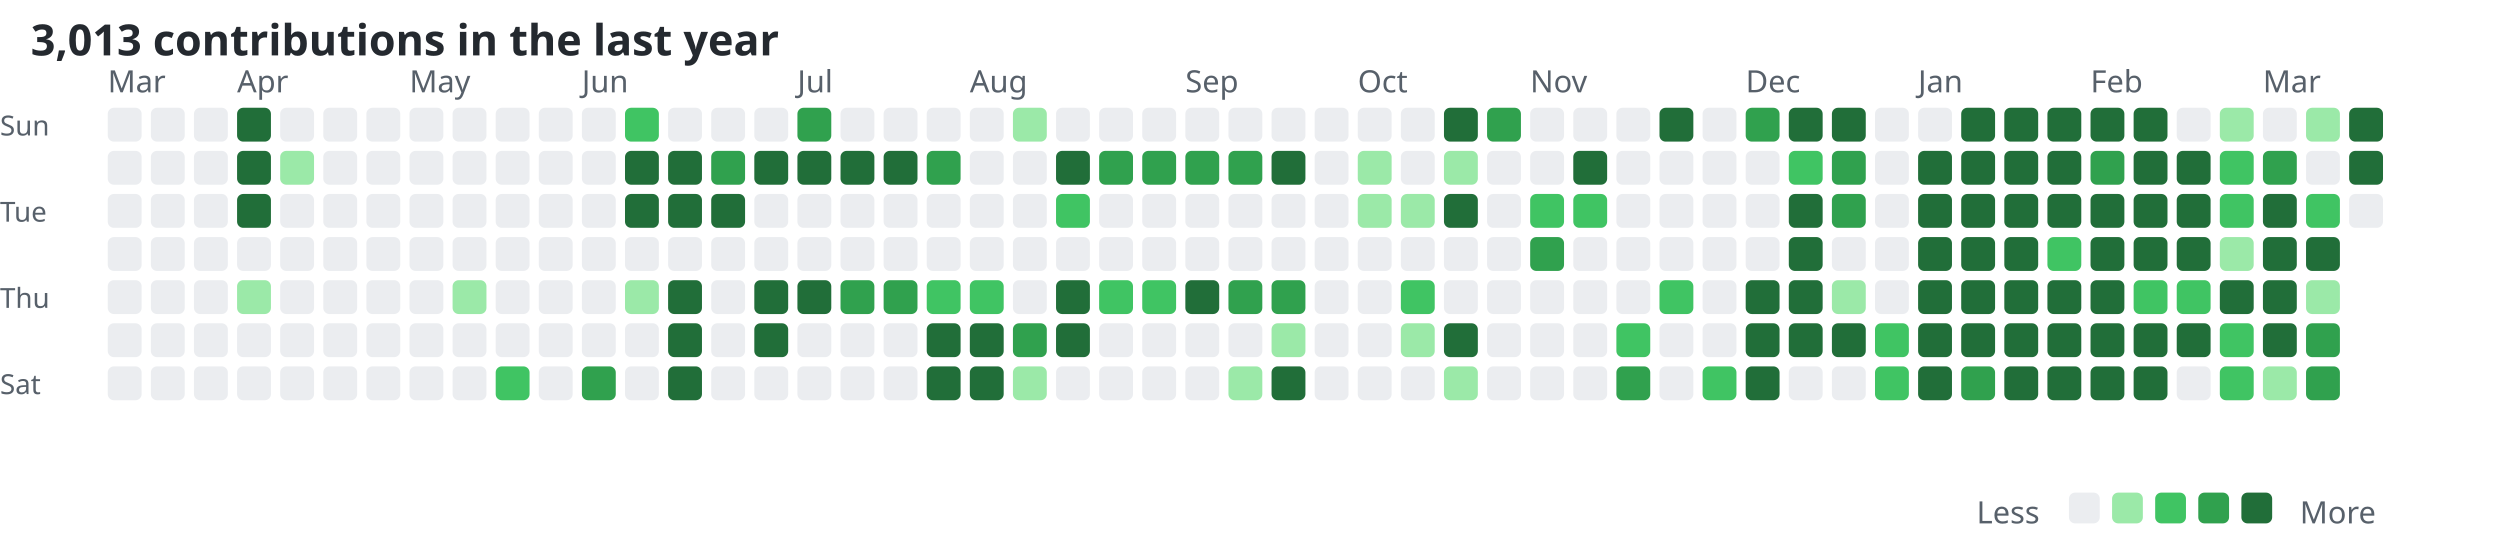
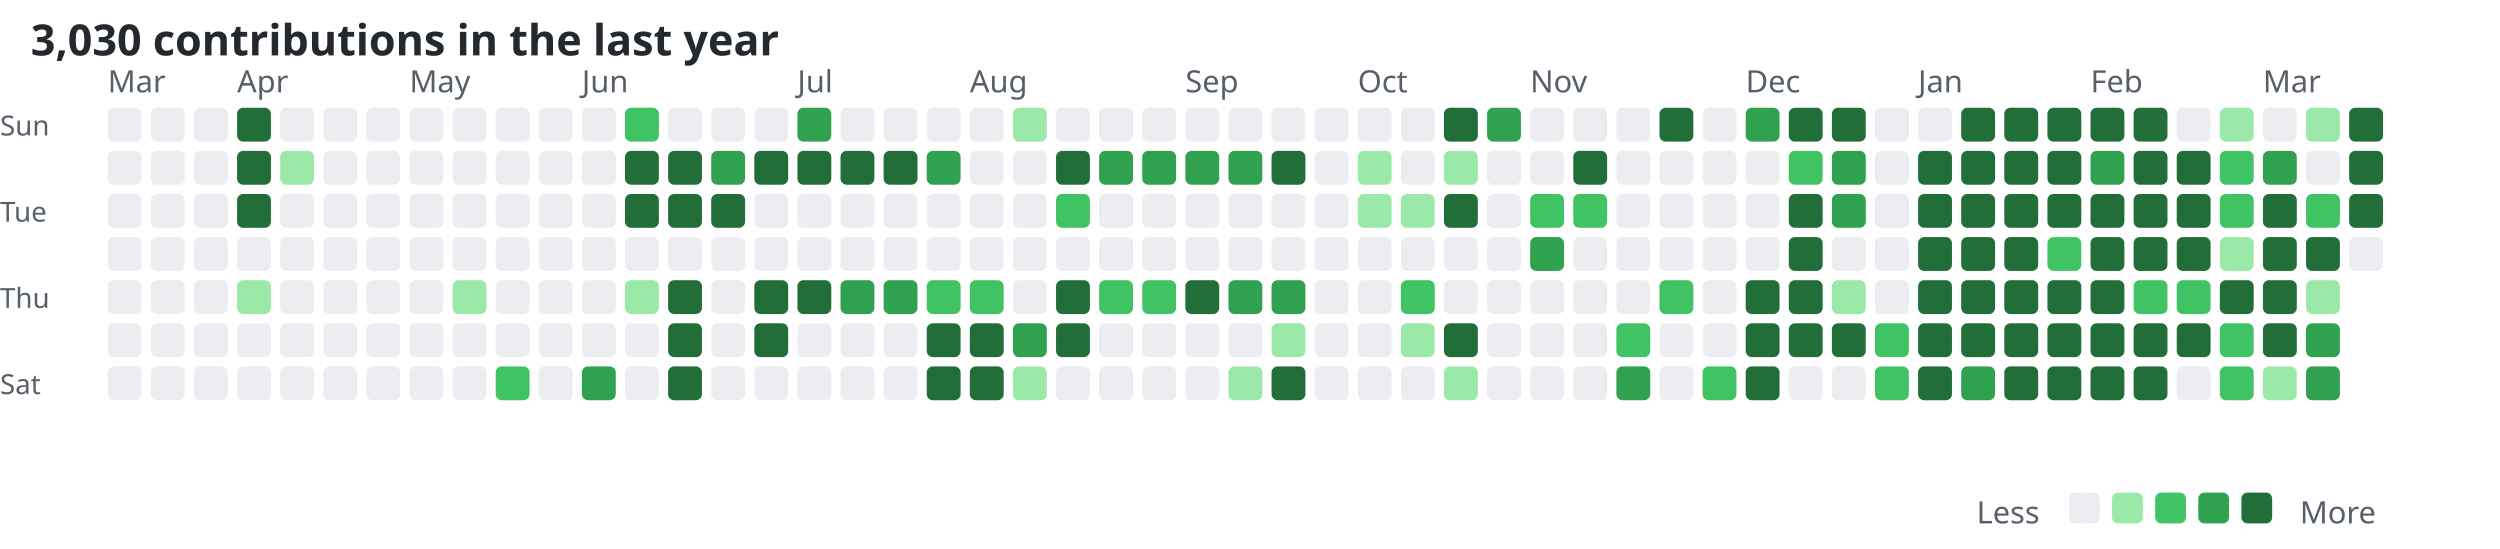
<svg xmlns="http://www.w3.org/2000/svg" width="812" height="178" viewBox="0 0 812 178">
  <style>
    .title { font: 600 14px 'Segoe UI', sans-serif; fill: #24292f; }
    .month { font: 400 10px 'Segoe UI', sans-serif; fill: #57606a; }
    .legend { font: 400 10px 'Segoe UI', sans-serif; fill: #57606a; }
    .day { font: 400 9px 'Segoe UI', sans-serif; fill: #57606a; }
  </style>
-   <text x="10" y="18" class="title">3,013 contributions in the last year</text>
+   <text x="10" y="18" class="title">3,030 contributions in the last year</text>
  <text x="35" y="30" class="month">Mar</text>
  <text x="77" y="30" class="month">Apr</text>
  <text x="133" y="30" class="month">May</text>
  <text x="189" y="30" class="month">Jun</text>
  <text x="259" y="30" class="month">Jul</text>
  <text x="315" y="30" class="month">Aug</text>
  <text x="385" y="30" class="month">Sep</text>
  <text x="441" y="30" class="month">Oct</text>
  <text x="497" y="30" class="month">Nov</text>
  <text x="567" y="30" class="month">Dec</text>
  <text x="623" y="30" class="month">Jan</text>
  <text x="679" y="30" class="month">Feb</text>
  <text x="735" y="30" class="month">Mar</text>
  <text x="0" y="44" class="day">Sun</text>
  <text x="0" y="72" class="day">Tue</text>
  <text x="0" y="100" class="day">Thu</text>
  <text x="0" y="128" class="day">Sat</text>
  <rect x="35" y="35" width="11" height="11" rx="2" ry="2" fill="#ebedf0" />
  <rect x="35" y="49" width="11" height="11" rx="2" ry="2" fill="#ebedf0" />
  <rect x="35" y="63" width="11" height="11" rx="2" ry="2" fill="#ebedf0" />
  <rect x="35" y="77" width="11" height="11" rx="2" ry="2" fill="#ebedf0" />
  <rect x="35" y="91" width="11" height="11" rx="2" ry="2" fill="#ebedf0" />
  <rect x="35" y="105" width="11" height="11" rx="2" ry="2" fill="#ebedf0" />
  <rect x="35" y="119" width="11" height="11" rx="2" ry="2" fill="#ebedf0" />
  <rect x="49" y="35" width="11" height="11" rx="2" ry="2" fill="#ebedf0" />
  <rect x="49" y="49" width="11" height="11" rx="2" ry="2" fill="#ebedf0" />
  <rect x="49" y="63" width="11" height="11" rx="2" ry="2" fill="#ebedf0" />
  <rect x="49" y="77" width="11" height="11" rx="2" ry="2" fill="#ebedf0" />
  <rect x="49" y="91" width="11" height="11" rx="2" ry="2" fill="#ebedf0" />
  <rect x="49" y="105" width="11" height="11" rx="2" ry="2" fill="#ebedf0" />
  <rect x="49" y="119" width="11" height="11" rx="2" ry="2" fill="#ebedf0" />
  <rect x="63" y="35" width="11" height="11" rx="2" ry="2" fill="#ebedf0" />
  <rect x="63" y="49" width="11" height="11" rx="2" ry="2" fill="#ebedf0" />
  <rect x="63" y="63" width="11" height="11" rx="2" ry="2" fill="#ebedf0" />
  <rect x="63" y="77" width="11" height="11" rx="2" ry="2" fill="#ebedf0" />
  <rect x="63" y="91" width="11" height="11" rx="2" ry="2" fill="#ebedf0" />
  <rect x="63" y="105" width="11" height="11" rx="2" ry="2" fill="#ebedf0" />
  <rect x="63" y="119" width="11" height="11" rx="2" ry="2" fill="#ebedf0" />
  <rect x="77" y="35" width="11" height="11" rx="2" ry="2" fill="#216e39" />
  <rect x="77" y="49" width="11" height="11" rx="2" ry="2" fill="#216e39" />
  <rect x="77" y="63" width="11" height="11" rx="2" ry="2" fill="#216e39" />
  <rect x="77" y="77" width="11" height="11" rx="2" ry="2" fill="#ebedf0" />
  <rect x="77" y="91" width="11" height="11" rx="2" ry="2" fill="#9be9a8" />
  <rect x="77" y="105" width="11" height="11" rx="2" ry="2" fill="#ebedf0" />
  <rect x="77" y="119" width="11" height="11" rx="2" ry="2" fill="#ebedf0" />
  <rect x="91" y="35" width="11" height="11" rx="2" ry="2" fill="#ebedf0" />
  <rect x="91" y="49" width="11" height="11" rx="2" ry="2" fill="#9be9a8" />
  <rect x="91" y="63" width="11" height="11" rx="2" ry="2" fill="#ebedf0" />
  <rect x="91" y="77" width="11" height="11" rx="2" ry="2" fill="#ebedf0" />
  <rect x="91" y="91" width="11" height="11" rx="2" ry="2" fill="#ebedf0" />
  <rect x="91" y="105" width="11" height="11" rx="2" ry="2" fill="#ebedf0" />
  <rect x="91" y="119" width="11" height="11" rx="2" ry="2" fill="#ebedf0" />
  <rect x="105" y="35" width="11" height="11" rx="2" ry="2" fill="#ebedf0" />
  <rect x="105" y="49" width="11" height="11" rx="2" ry="2" fill="#ebedf0" />
  <rect x="105" y="63" width="11" height="11" rx="2" ry="2" fill="#ebedf0" />
  <rect x="105" y="77" width="11" height="11" rx="2" ry="2" fill="#ebedf0" />
  <rect x="105" y="91" width="11" height="11" rx="2" ry="2" fill="#ebedf0" />
  <rect x="105" y="105" width="11" height="11" rx="2" ry="2" fill="#ebedf0" />
  <rect x="105" y="119" width="11" height="11" rx="2" ry="2" fill="#ebedf0" />
  <rect x="119" y="35" width="11" height="11" rx="2" ry="2" fill="#ebedf0" />
  <rect x="119" y="49" width="11" height="11" rx="2" ry="2" fill="#ebedf0" />
  <rect x="119" y="63" width="11" height="11" rx="2" ry="2" fill="#ebedf0" />
  <rect x="119" y="77" width="11" height="11" rx="2" ry="2" fill="#ebedf0" />
  <rect x="119" y="91" width="11" height="11" rx="2" ry="2" fill="#ebedf0" />
  <rect x="119" y="105" width="11" height="11" rx="2" ry="2" fill="#ebedf0" />
  <rect x="119" y="119" width="11" height="11" rx="2" ry="2" fill="#ebedf0" />
  <rect x="133" y="35" width="11" height="11" rx="2" ry="2" fill="#ebedf0" />
  <rect x="133" y="49" width="11" height="11" rx="2" ry="2" fill="#ebedf0" />
  <rect x="133" y="63" width="11" height="11" rx="2" ry="2" fill="#ebedf0" />
  <rect x="133" y="77" width="11" height="11" rx="2" ry="2" fill="#ebedf0" />
  <rect x="133" y="91" width="11" height="11" rx="2" ry="2" fill="#ebedf0" />
  <rect x="133" y="105" width="11" height="11" rx="2" ry="2" fill="#ebedf0" />
  <rect x="133" y="119" width="11" height="11" rx="2" ry="2" fill="#ebedf0" />
  <rect x="147" y="35" width="11" height="11" rx="2" ry="2" fill="#ebedf0" />
  <rect x="147" y="49" width="11" height="11" rx="2" ry="2" fill="#ebedf0" />
  <rect x="147" y="63" width="11" height="11" rx="2" ry="2" fill="#ebedf0" />
  <rect x="147" y="77" width="11" height="11" rx="2" ry="2" fill="#ebedf0" />
  <rect x="147" y="91" width="11" height="11" rx="2" ry="2" fill="#9be9a8" />
  <rect x="147" y="105" width="11" height="11" rx="2" ry="2" fill="#ebedf0" />
  <rect x="147" y="119" width="11" height="11" rx="2" ry="2" fill="#ebedf0" />
  <rect x="161" y="35" width="11" height="11" rx="2" ry="2" fill="#ebedf0" />
  <rect x="161" y="49" width="11" height="11" rx="2" ry="2" fill="#ebedf0" />
  <rect x="161" y="63" width="11" height="11" rx="2" ry="2" fill="#ebedf0" />
  <rect x="161" y="77" width="11" height="11" rx="2" ry="2" fill="#ebedf0" />
  <rect x="161" y="91" width="11" height="11" rx="2" ry="2" fill="#ebedf0" />
  <rect x="161" y="105" width="11" height="11" rx="2" ry="2" fill="#ebedf0" />
  <rect x="161" y="119" width="11" height="11" rx="2" ry="2" fill="#40c463" />
  <rect x="175" y="35" width="11" height="11" rx="2" ry="2" fill="#ebedf0" />
  <rect x="175" y="49" width="11" height="11" rx="2" ry="2" fill="#ebedf0" />
  <rect x="175" y="63" width="11" height="11" rx="2" ry="2" fill="#ebedf0" />
  <rect x="175" y="77" width="11" height="11" rx="2" ry="2" fill="#ebedf0" />
  <rect x="175" y="91" width="11" height="11" rx="2" ry="2" fill="#ebedf0" />
  <rect x="175" y="105" width="11" height="11" rx="2" ry="2" fill="#ebedf0" />
  <rect x="175" y="119" width="11" height="11" rx="2" ry="2" fill="#ebedf0" />
  <rect x="189" y="35" width="11" height="11" rx="2" ry="2" fill="#ebedf0" />
  <rect x="189" y="49" width="11" height="11" rx="2" ry="2" fill="#ebedf0" />
  <rect x="189" y="63" width="11" height="11" rx="2" ry="2" fill="#ebedf0" />
  <rect x="189" y="77" width="11" height="11" rx="2" ry="2" fill="#ebedf0" />
  <rect x="189" y="91" width="11" height="11" rx="2" ry="2" fill="#ebedf0" />
  <rect x="189" y="105" width="11" height="11" rx="2" ry="2" fill="#ebedf0" />
  <rect x="189" y="119" width="11" height="11" rx="2" ry="2" fill="#30a14e" />
  <rect x="203" y="35" width="11" height="11" rx="2" ry="2" fill="#40c463" />
  <rect x="203" y="49" width="11" height="11" rx="2" ry="2" fill="#216e39" />
  <rect x="203" y="63" width="11" height="11" rx="2" ry="2" fill="#216e39" />
  <rect x="203" y="77" width="11" height="11" rx="2" ry="2" fill="#ebedf0" />
  <rect x="203" y="91" width="11" height="11" rx="2" ry="2" fill="#9be9a8" />
  <rect x="203" y="105" width="11" height="11" rx="2" ry="2" fill="#ebedf0" />
  <rect x="203" y="119" width="11" height="11" rx="2" ry="2" fill="#ebedf0" />
  <rect x="217" y="35" width="11" height="11" rx="2" ry="2" fill="#ebedf0" />
  <rect x="217" y="49" width="11" height="11" rx="2" ry="2" fill="#216e39" />
  <rect x="217" y="63" width="11" height="11" rx="2" ry="2" fill="#216e39" />
  <rect x="217" y="77" width="11" height="11" rx="2" ry="2" fill="#ebedf0" />
  <rect x="217" y="91" width="11" height="11" rx="2" ry="2" fill="#216e39" />
  <rect x="217" y="105" width="11" height="11" rx="2" ry="2" fill="#216e39" />
  <rect x="217" y="119" width="11" height="11" rx="2" ry="2" fill="#216e39" />
  <rect x="231" y="35" width="11" height="11" rx="2" ry="2" fill="#ebedf0" />
  <rect x="231" y="49" width="11" height="11" rx="2" ry="2" fill="#30a14e" />
  <rect x="231" y="63" width="11" height="11" rx="2" ry="2" fill="#216e39" />
  <rect x="231" y="77" width="11" height="11" rx="2" ry="2" fill="#ebedf0" />
  <rect x="231" y="91" width="11" height="11" rx="2" ry="2" fill="#ebedf0" />
  <rect x="231" y="105" width="11" height="11" rx="2" ry="2" fill="#ebedf0" />
  <rect x="231" y="119" width="11" height="11" rx="2" ry="2" fill="#ebedf0" />
  <rect x="245" y="35" width="11" height="11" rx="2" ry="2" fill="#ebedf0" />
  <rect x="245" y="49" width="11" height="11" rx="2" ry="2" fill="#216e39" />
  <rect x="245" y="63" width="11" height="11" rx="2" ry="2" fill="#ebedf0" />
  <rect x="245" y="77" width="11" height="11" rx="2" ry="2" fill="#ebedf0" />
  <rect x="245" y="91" width="11" height="11" rx="2" ry="2" fill="#216e39" />
  <rect x="245" y="105" width="11" height="11" rx="2" ry="2" fill="#216e39" />
  <rect x="245" y="119" width="11" height="11" rx="2" ry="2" fill="#ebedf0" />
  <rect x="259" y="35" width="11" height="11" rx="2" ry="2" fill="#30a14e" />
  <rect x="259" y="49" width="11" height="11" rx="2" ry="2" fill="#216e39" />
  <rect x="259" y="63" width="11" height="11" rx="2" ry="2" fill="#ebedf0" />
  <rect x="259" y="77" width="11" height="11" rx="2" ry="2" fill="#ebedf0" />
  <rect x="259" y="91" width="11" height="11" rx="2" ry="2" fill="#216e39" />
  <rect x="259" y="105" width="11" height="11" rx="2" ry="2" fill="#ebedf0" />
  <rect x="259" y="119" width="11" height="11" rx="2" ry="2" fill="#ebedf0" />
  <rect x="273" y="35" width="11" height="11" rx="2" ry="2" fill="#ebedf0" />
  <rect x="273" y="49" width="11" height="11" rx="2" ry="2" fill="#216e39" />
  <rect x="273" y="63" width="11" height="11" rx="2" ry="2" fill="#ebedf0" />
  <rect x="273" y="77" width="11" height="11" rx="2" ry="2" fill="#ebedf0" />
  <rect x="273" y="91" width="11" height="11" rx="2" ry="2" fill="#30a14e" />
  <rect x="273" y="105" width="11" height="11" rx="2" ry="2" fill="#ebedf0" />
  <rect x="273" y="119" width="11" height="11" rx="2" ry="2" fill="#ebedf0" />
  <rect x="287" y="35" width="11" height="11" rx="2" ry="2" fill="#ebedf0" />
  <rect x="287" y="49" width="11" height="11" rx="2" ry="2" fill="#216e39" />
  <rect x="287" y="63" width="11" height="11" rx="2" ry="2" fill="#ebedf0" />
  <rect x="287" y="77" width="11" height="11" rx="2" ry="2" fill="#ebedf0" />
  <rect x="287" y="91" width="11" height="11" rx="2" ry="2" fill="#30a14e" />
  <rect x="287" y="105" width="11" height="11" rx="2" ry="2" fill="#ebedf0" />
  <rect x="287" y="119" width="11" height="11" rx="2" ry="2" fill="#ebedf0" />
  <rect x="301" y="35" width="11" height="11" rx="2" ry="2" fill="#ebedf0" />
  <rect x="301" y="49" width="11" height="11" rx="2" ry="2" fill="#30a14e" />
  <rect x="301" y="63" width="11" height="11" rx="2" ry="2" fill="#ebedf0" />
  <rect x="301" y="77" width="11" height="11" rx="2" ry="2" fill="#ebedf0" />
  <rect x="301" y="91" width="11" height="11" rx="2" ry="2" fill="#40c463" />
  <rect x="301" y="105" width="11" height="11" rx="2" ry="2" fill="#216e39" />
  <rect x="301" y="119" width="11" height="11" rx="2" ry="2" fill="#216e39" />
  <rect x="315" y="35" width="11" height="11" rx="2" ry="2" fill="#ebedf0" />
  <rect x="315" y="49" width="11" height="11" rx="2" ry="2" fill="#ebedf0" />
  <rect x="315" y="63" width="11" height="11" rx="2" ry="2" fill="#ebedf0" />
  <rect x="315" y="77" width="11" height="11" rx="2" ry="2" fill="#ebedf0" />
  <rect x="315" y="91" width="11" height="11" rx="2" ry="2" fill="#40c463" />
  <rect x="315" y="105" width="11" height="11" rx="2" ry="2" fill="#216e39" />
  <rect x="315" y="119" width="11" height="11" rx="2" ry="2" fill="#216e39" />
  <rect x="329" y="35" width="11" height="11" rx="2" ry="2" fill="#9be9a8" />
  <rect x="329" y="49" width="11" height="11" rx="2" ry="2" fill="#ebedf0" />
  <rect x="329" y="63" width="11" height="11" rx="2" ry="2" fill="#ebedf0" />
  <rect x="329" y="77" width="11" height="11" rx="2" ry="2" fill="#ebedf0" />
  <rect x="329" y="91" width="11" height="11" rx="2" ry="2" fill="#ebedf0" />
  <rect x="329" y="105" width="11" height="11" rx="2" ry="2" fill="#30a14e" />
  <rect x="329" y="119" width="11" height="11" rx="2" ry="2" fill="#9be9a8" />
  <rect x="343" y="35" width="11" height="11" rx="2" ry="2" fill="#ebedf0" />
  <rect x="343" y="49" width="11" height="11" rx="2" ry="2" fill="#216e39" />
  <rect x="343" y="63" width="11" height="11" rx="2" ry="2" fill="#40c463" />
  <rect x="343" y="77" width="11" height="11" rx="2" ry="2" fill="#ebedf0" />
  <rect x="343" y="91" width="11" height="11" rx="2" ry="2" fill="#216e39" />
  <rect x="343" y="105" width="11" height="11" rx="2" ry="2" fill="#216e39" />
  <rect x="343" y="119" width="11" height="11" rx="2" ry="2" fill="#ebedf0" />
  <rect x="357" y="35" width="11" height="11" rx="2" ry="2" fill="#ebedf0" />
  <rect x="357" y="49" width="11" height="11" rx="2" ry="2" fill="#30a14e" />
  <rect x="357" y="63" width="11" height="11" rx="2" ry="2" fill="#ebedf0" />
  <rect x="357" y="77" width="11" height="11" rx="2" ry="2" fill="#ebedf0" />
  <rect x="357" y="91" width="11" height="11" rx="2" ry="2" fill="#40c463" />
  <rect x="357" y="105" width="11" height="11" rx="2" ry="2" fill="#ebedf0" />
  <rect x="357" y="119" width="11" height="11" rx="2" ry="2" fill="#ebedf0" />
  <rect x="371" y="35" width="11" height="11" rx="2" ry="2" fill="#ebedf0" />
  <rect x="371" y="49" width="11" height="11" rx="2" ry="2" fill="#30a14e" />
  <rect x="371" y="63" width="11" height="11" rx="2" ry="2" fill="#ebedf0" />
  <rect x="371" y="77" width="11" height="11" rx="2" ry="2" fill="#ebedf0" />
  <rect x="371" y="91" width="11" height="11" rx="2" ry="2" fill="#40c463" />
  <rect x="371" y="105" width="11" height="11" rx="2" ry="2" fill="#ebedf0" />
  <rect x="371" y="119" width="11" height="11" rx="2" ry="2" fill="#ebedf0" />
  <rect x="385" y="35" width="11" height="11" rx="2" ry="2" fill="#ebedf0" />
  <rect x="385" y="49" width="11" height="11" rx="2" ry="2" fill="#30a14e" />
  <rect x="385" y="63" width="11" height="11" rx="2" ry="2" fill="#ebedf0" />
  <rect x="385" y="77" width="11" height="11" rx="2" ry="2" fill="#ebedf0" />
  <rect x="385" y="91" width="11" height="11" rx="2" ry="2" fill="#216e39" />
  <rect x="385" y="105" width="11" height="11" rx="2" ry="2" fill="#ebedf0" />
  <rect x="385" y="119" width="11" height="11" rx="2" ry="2" fill="#ebedf0" />
  <rect x="399" y="35" width="11" height="11" rx="2" ry="2" fill="#ebedf0" />
  <rect x="399" y="49" width="11" height="11" rx="2" ry="2" fill="#30a14e" />
  <rect x="399" y="63" width="11" height="11" rx="2" ry="2" fill="#ebedf0" />
  <rect x="399" y="77" width="11" height="11" rx="2" ry="2" fill="#ebedf0" />
  <rect x="399" y="91" width="11" height="11" rx="2" ry="2" fill="#30a14e" />
  <rect x="399" y="105" width="11" height="11" rx="2" ry="2" fill="#ebedf0" />
  <rect x="399" y="119" width="11" height="11" rx="2" ry="2" fill="#9be9a8" />
  <rect x="413" y="35" width="11" height="11" rx="2" ry="2" fill="#ebedf0" />
  <rect x="413" y="49" width="11" height="11" rx="2" ry="2" fill="#216e39" />
  <rect x="413" y="63" width="11" height="11" rx="2" ry="2" fill="#ebedf0" />
  <rect x="413" y="77" width="11" height="11" rx="2" ry="2" fill="#ebedf0" />
  <rect x="413" y="91" width="11" height="11" rx="2" ry="2" fill="#30a14e" />
  <rect x="413" y="105" width="11" height="11" rx="2" ry="2" fill="#9be9a8" />
  <rect x="413" y="119" width="11" height="11" rx="2" ry="2" fill="#216e39" />
  <rect x="427" y="35" width="11" height="11" rx="2" ry="2" fill="#ebedf0" />
  <rect x="427" y="49" width="11" height="11" rx="2" ry="2" fill="#ebedf0" />
  <rect x="427" y="63" width="11" height="11" rx="2" ry="2" fill="#ebedf0" />
  <rect x="427" y="77" width="11" height="11" rx="2" ry="2" fill="#ebedf0" />
  <rect x="427" y="91" width="11" height="11" rx="2" ry="2" fill="#ebedf0" />
  <rect x="427" y="105" width="11" height="11" rx="2" ry="2" fill="#ebedf0" />
  <rect x="427" y="119" width="11" height="11" rx="2" ry="2" fill="#ebedf0" />
  <rect x="441" y="35" width="11" height="11" rx="2" ry="2" fill="#ebedf0" />
  <rect x="441" y="49" width="11" height="11" rx="2" ry="2" fill="#9be9a8" />
  <rect x="441" y="63" width="11" height="11" rx="2" ry="2" fill="#9be9a8" />
  <rect x="441" y="77" width="11" height="11" rx="2" ry="2" fill="#ebedf0" />
  <rect x="441" y="91" width="11" height="11" rx="2" ry="2" fill="#ebedf0" />
  <rect x="441" y="105" width="11" height="11" rx="2" ry="2" fill="#ebedf0" />
  <rect x="441" y="119" width="11" height="11" rx="2" ry="2" fill="#ebedf0" />
  <rect x="455" y="35" width="11" height="11" rx="2" ry="2" fill="#ebedf0" />
  <rect x="455" y="49" width="11" height="11" rx="2" ry="2" fill="#ebedf0" />
  <rect x="455" y="63" width="11" height="11" rx="2" ry="2" fill="#9be9a8" />
  <rect x="455" y="77" width="11" height="11" rx="2" ry="2" fill="#ebedf0" />
  <rect x="455" y="91" width="11" height="11" rx="2" ry="2" fill="#40c463" />
  <rect x="455" y="105" width="11" height="11" rx="2" ry="2" fill="#9be9a8" />
  <rect x="455" y="119" width="11" height="11" rx="2" ry="2" fill="#ebedf0" />
  <rect x="469" y="35" width="11" height="11" rx="2" ry="2" fill="#216e39" />
  <rect x="469" y="49" width="11" height="11" rx="2" ry="2" fill="#9be9a8" />
  <rect x="469" y="63" width="11" height="11" rx="2" ry="2" fill="#216e39" />
  <rect x="469" y="77" width="11" height="11" rx="2" ry="2" fill="#ebedf0" />
  <rect x="469" y="91" width="11" height="11" rx="2" ry="2" fill="#ebedf0" />
  <rect x="469" y="105" width="11" height="11" rx="2" ry="2" fill="#216e39" />
  <rect x="469" y="119" width="11" height="11" rx="2" ry="2" fill="#9be9a8" />
  <rect x="483" y="35" width="11" height="11" rx="2" ry="2" fill="#30a14e" />
  <rect x="483" y="49" width="11" height="11" rx="2" ry="2" fill="#ebedf0" />
  <rect x="483" y="63" width="11" height="11" rx="2" ry="2" fill="#ebedf0" />
  <rect x="483" y="77" width="11" height="11" rx="2" ry="2" fill="#ebedf0" />
  <rect x="483" y="91" width="11" height="11" rx="2" ry="2" fill="#ebedf0" />
  <rect x="483" y="105" width="11" height="11" rx="2" ry="2" fill="#ebedf0" />
  <rect x="483" y="119" width="11" height="11" rx="2" ry="2" fill="#ebedf0" />
  <rect x="497" y="35" width="11" height="11" rx="2" ry="2" fill="#ebedf0" />
  <rect x="497" y="49" width="11" height="11" rx="2" ry="2" fill="#ebedf0" />
  <rect x="497" y="63" width="11" height="11" rx="2" ry="2" fill="#40c463" />
  <rect x="497" y="77" width="11" height="11" rx="2" ry="2" fill="#30a14e" />
  <rect x="497" y="91" width="11" height="11" rx="2" ry="2" fill="#ebedf0" />
  <rect x="497" y="105" width="11" height="11" rx="2" ry="2" fill="#ebedf0" />
  <rect x="497" y="119" width="11" height="11" rx="2" ry="2" fill="#ebedf0" />
  <rect x="511" y="35" width="11" height="11" rx="2" ry="2" fill="#ebedf0" />
  <rect x="511" y="49" width="11" height="11" rx="2" ry="2" fill="#216e39" />
  <rect x="511" y="63" width="11" height="11" rx="2" ry="2" fill="#40c463" />
  <rect x="511" y="77" width="11" height="11" rx="2" ry="2" fill="#ebedf0" />
  <rect x="511" y="91" width="11" height="11" rx="2" ry="2" fill="#ebedf0" />
  <rect x="511" y="105" width="11" height="11" rx="2" ry="2" fill="#ebedf0" />
  <rect x="511" y="119" width="11" height="11" rx="2" ry="2" fill="#ebedf0" />
  <rect x="525" y="35" width="11" height="11" rx="2" ry="2" fill="#ebedf0" />
  <rect x="525" y="49" width="11" height="11" rx="2" ry="2" fill="#ebedf0" />
  <rect x="525" y="63" width="11" height="11" rx="2" ry="2" fill="#ebedf0" />
  <rect x="525" y="77" width="11" height="11" rx="2" ry="2" fill="#ebedf0" />
  <rect x="525" y="91" width="11" height="11" rx="2" ry="2" fill="#ebedf0" />
  <rect x="525" y="105" width="11" height="11" rx="2" ry="2" fill="#40c463" />
  <rect x="525" y="119" width="11" height="11" rx="2" ry="2" fill="#30a14e" />
  <rect x="539" y="35" width="11" height="11" rx="2" ry="2" fill="#216e39" />
  <rect x="539" y="49" width="11" height="11" rx="2" ry="2" fill="#ebedf0" />
  <rect x="539" y="63" width="11" height="11" rx="2" ry="2" fill="#ebedf0" />
  <rect x="539" y="77" width="11" height="11" rx="2" ry="2" fill="#ebedf0" />
  <rect x="539" y="91" width="11" height="11" rx="2" ry="2" fill="#40c463" />
  <rect x="539" y="105" width="11" height="11" rx="2" ry="2" fill="#ebedf0" />
  <rect x="539" y="119" width="11" height="11" rx="2" ry="2" fill="#ebedf0" />
  <rect x="553" y="35" width="11" height="11" rx="2" ry="2" fill="#ebedf0" />
  <rect x="553" y="49" width="11" height="11" rx="2" ry="2" fill="#ebedf0" />
  <rect x="553" y="63" width="11" height="11" rx="2" ry="2" fill="#ebedf0" />
  <rect x="553" y="77" width="11" height="11" rx="2" ry="2" fill="#ebedf0" />
  <rect x="553" y="91" width="11" height="11" rx="2" ry="2" fill="#ebedf0" />
  <rect x="553" y="105" width="11" height="11" rx="2" ry="2" fill="#ebedf0" />
  <rect x="553" y="119" width="11" height="11" rx="2" ry="2" fill="#40c463" />
  <rect x="567" y="35" width="11" height="11" rx="2" ry="2" fill="#30a14e" />
  <rect x="567" y="49" width="11" height="11" rx="2" ry="2" fill="#ebedf0" />
  <rect x="567" y="63" width="11" height="11" rx="2" ry="2" fill="#ebedf0" />
  <rect x="567" y="77" width="11" height="11" rx="2" ry="2" fill="#ebedf0" />
  <rect x="567" y="91" width="11" height="11" rx="2" ry="2" fill="#216e39" />
  <rect x="567" y="105" width="11" height="11" rx="2" ry="2" fill="#216e39" />
  <rect x="567" y="119" width="11" height="11" rx="2" ry="2" fill="#216e39" />
  <rect x="581" y="35" width="11" height="11" rx="2" ry="2" fill="#216e39" />
  <rect x="581" y="49" width="11" height="11" rx="2" ry="2" fill="#40c463" />
  <rect x="581" y="63" width="11" height="11" rx="2" ry="2" fill="#216e39" />
  <rect x="581" y="77" width="11" height="11" rx="2" ry="2" fill="#216e39" />
  <rect x="581" y="91" width="11" height="11" rx="2" ry="2" fill="#216e39" />
  <rect x="581" y="105" width="11" height="11" rx="2" ry="2" fill="#216e39" />
  <rect x="581" y="119" width="11" height="11" rx="2" ry="2" fill="#ebedf0" />
  <rect x="595" y="35" width="11" height="11" rx="2" ry="2" fill="#216e39" />
  <rect x="595" y="49" width="11" height="11" rx="2" ry="2" fill="#30a14e" />
  <rect x="595" y="63" width="11" height="11" rx="2" ry="2" fill="#30a14e" />
  <rect x="595" y="77" width="11" height="11" rx="2" ry="2" fill="#ebedf0" />
  <rect x="595" y="91" width="11" height="11" rx="2" ry="2" fill="#9be9a8" />
  <rect x="595" y="105" width="11" height="11" rx="2" ry="2" fill="#216e39" />
  <rect x="595" y="119" width="11" height="11" rx="2" ry="2" fill="#ebedf0" />
  <rect x="609" y="35" width="11" height="11" rx="2" ry="2" fill="#ebedf0" />
  <rect x="609" y="49" width="11" height="11" rx="2" ry="2" fill="#ebedf0" />
  <rect x="609" y="63" width="11" height="11" rx="2" ry="2" fill="#ebedf0" />
  <rect x="609" y="77" width="11" height="11" rx="2" ry="2" fill="#ebedf0" />
  <rect x="609" y="91" width="11" height="11" rx="2" ry="2" fill="#ebedf0" />
  <rect x="609" y="105" width="11" height="11" rx="2" ry="2" fill="#40c463" />
  <rect x="609" y="119" width="11" height="11" rx="2" ry="2" fill="#40c463" />
  <rect x="623" y="35" width="11" height="11" rx="2" ry="2" fill="#ebedf0" />
  <rect x="623" y="49" width="11" height="11" rx="2" ry="2" fill="#216e39" />
  <rect x="623" y="63" width="11" height="11" rx="2" ry="2" fill="#216e39" />
  <rect x="623" y="77" width="11" height="11" rx="2" ry="2" fill="#216e39" />
  <rect x="623" y="91" width="11" height="11" rx="2" ry="2" fill="#216e39" />
  <rect x="623" y="105" width="11" height="11" rx="2" ry="2" fill="#216e39" />
  <rect x="623" y="119" width="11" height="11" rx="2" ry="2" fill="#216e39" />
  <rect x="637" y="35" width="11" height="11" rx="2" ry="2" fill="#216e39" />
  <rect x="637" y="49" width="11" height="11" rx="2" ry="2" fill="#216e39" />
  <rect x="637" y="63" width="11" height="11" rx="2" ry="2" fill="#216e39" />
  <rect x="637" y="77" width="11" height="11" rx="2" ry="2" fill="#216e39" />
  <rect x="637" y="91" width="11" height="11" rx="2" ry="2" fill="#216e39" />
  <rect x="637" y="105" width="11" height="11" rx="2" ry="2" fill="#216e39" />
  <rect x="637" y="119" width="11" height="11" rx="2" ry="2" fill="#30a14e" />
  <rect x="651" y="35" width="11" height="11" rx="2" ry="2" fill="#216e39" />
  <rect x="651" y="49" width="11" height="11" rx="2" ry="2" fill="#216e39" />
  <rect x="651" y="63" width="11" height="11" rx="2" ry="2" fill="#216e39" />
  <rect x="651" y="77" width="11" height="11" rx="2" ry="2" fill="#216e39" />
  <rect x="651" y="91" width="11" height="11" rx="2" ry="2" fill="#216e39" />
  <rect x="651" y="105" width="11" height="11" rx="2" ry="2" fill="#216e39" />
  <rect x="651" y="119" width="11" height="11" rx="2" ry="2" fill="#216e39" />
  <rect x="665" y="35" width="11" height="11" rx="2" ry="2" fill="#216e39" />
  <rect x="665" y="49" width="11" height="11" rx="2" ry="2" fill="#216e39" />
  <rect x="665" y="63" width="11" height="11" rx="2" ry="2" fill="#216e39" />
  <rect x="665" y="77" width="11" height="11" rx="2" ry="2" fill="#40c463" />
  <rect x="665" y="91" width="11" height="11" rx="2" ry="2" fill="#216e39" />
  <rect x="665" y="105" width="11" height="11" rx="2" ry="2" fill="#216e39" />
  <rect x="665" y="119" width="11" height="11" rx="2" ry="2" fill="#216e39" />
  <rect x="679" y="35" width="11" height="11" rx="2" ry="2" fill="#216e39" />
  <rect x="679" y="49" width="11" height="11" rx="2" ry="2" fill="#30a14e" />
  <rect x="679" y="63" width="11" height="11" rx="2" ry="2" fill="#216e39" />
  <rect x="679" y="77" width="11" height="11" rx="2" ry="2" fill="#216e39" />
  <rect x="679" y="91" width="11" height="11" rx="2" ry="2" fill="#216e39" />
  <rect x="679" y="105" width="11" height="11" rx="2" ry="2" fill="#216e39" />
  <rect x="679" y="119" width="11" height="11" rx="2" ry="2" fill="#216e39" />
  <rect x="693" y="35" width="11" height="11" rx="2" ry="2" fill="#216e39" />
  <rect x="693" y="49" width="11" height="11" rx="2" ry="2" fill="#216e39" />
  <rect x="693" y="63" width="11" height="11" rx="2" ry="2" fill="#216e39" />
  <rect x="693" y="77" width="11" height="11" rx="2" ry="2" fill="#216e39" />
  <rect x="693" y="91" width="11" height="11" rx="2" ry="2" fill="#40c463" />
  <rect x="693" y="105" width="11" height="11" rx="2" ry="2" fill="#216e39" />
  <rect x="693" y="119" width="11" height="11" rx="2" ry="2" fill="#216e39" />
  <rect x="707" y="35" width="11" height="11" rx="2" ry="2" fill="#ebedf0" />
  <rect x="707" y="49" width="11" height="11" rx="2" ry="2" fill="#216e39" />
  <rect x="707" y="63" width="11" height="11" rx="2" ry="2" fill="#216e39" />
  <rect x="707" y="77" width="11" height="11" rx="2" ry="2" fill="#216e39" />
  <rect x="707" y="91" width="11" height="11" rx="2" ry="2" fill="#40c463" />
  <rect x="707" y="105" width="11" height="11" rx="2" ry="2" fill="#216e39" />
  <rect x="707" y="119" width="11" height="11" rx="2" ry="2" fill="#ebedf0" />
  <rect x="721" y="35" width="11" height="11" rx="2" ry="2" fill="#9be9a8" />
  <rect x="721" y="49" width="11" height="11" rx="2" ry="2" fill="#40c463" />
  <rect x="721" y="63" width="11" height="11" rx="2" ry="2" fill="#40c463" />
  <rect x="721" y="77" width="11" height="11" rx="2" ry="2" fill="#9be9a8" />
  <rect x="721" y="91" width="11" height="11" rx="2" ry="2" fill="#216e39" />
  <rect x="721" y="105" width="11" height="11" rx="2" ry="2" fill="#40c463" />
  <rect x="721" y="119" width="11" height="11" rx="2" ry="2" fill="#40c463" />
  <rect x="735" y="35" width="11" height="11" rx="2" ry="2" fill="#ebedf0" />
  <rect x="735" y="49" width="11" height="11" rx="2" ry="2" fill="#30a14e" />
  <rect x="735" y="63" width="11" height="11" rx="2" ry="2" fill="#216e39" />
  <rect x="735" y="77" width="11" height="11" rx="2" ry="2" fill="#216e39" />
  <rect x="735" y="91" width="11" height="11" rx="2" ry="2" fill="#216e39" />
  <rect x="735" y="105" width="11" height="11" rx="2" ry="2" fill="#216e39" />
  <rect x="735" y="119" width="11" height="11" rx="2" ry="2" fill="#9be9a8" />
  <rect x="749" y="35" width="11" height="11" rx="2" ry="2" fill="#9be9a8" />
  <rect x="749" y="49" width="11" height="11" rx="2" ry="2" fill="#ebedf0" />
  <rect x="749" y="63" width="11" height="11" rx="2" ry="2" fill="#40c463" />
  <rect x="749" y="77" width="11" height="11" rx="2" ry="2" fill="#216e39" />
  <rect x="749" y="91" width="11" height="11" rx="2" ry="2" fill="#9be9a8" />
  <rect x="749" y="105" width="11" height="11" rx="2" ry="2" fill="#30a14e" />
  <rect x="749" y="119" width="11" height="11" rx="2" ry="2" fill="#30a14e" />
  <rect x="763" y="35" width="11" height="11" rx="2" ry="2" fill="#216e39" />
  <rect x="763" y="49" width="11" height="11" rx="2" ry="2" fill="#216e39" />
-   <rect x="763" y="63" width="11" height="11" rx="2" ry="2" fill="#ebedf0" />
+   <rect x="763" y="63" width="11" height="11" rx="2" ry="2" fill="#216e39" />
+   <rect x="763" y="77" width="11" height="11" rx="2" ry="2" fill="#ebedf0" />
  <text x="642" y="170" class="legend">Less</text>
  <rect x="672" y="160" width="10" height="10" rx="2" fill="#ebedf0" />
  <rect x="686" y="160" width="10" height="10" rx="2" fill="#9be9a8" />
  <rect x="700" y="160" width="10" height="10" rx="2" fill="#40c463" />
  <rect x="714" y="160" width="10" height="10" rx="2" fill="#30a14e" />
  <rect x="728" y="160" width="10" height="10" rx="2" fill="#216e39" />
  <text x="747" y="170" class="legend">More</text>
</svg>
